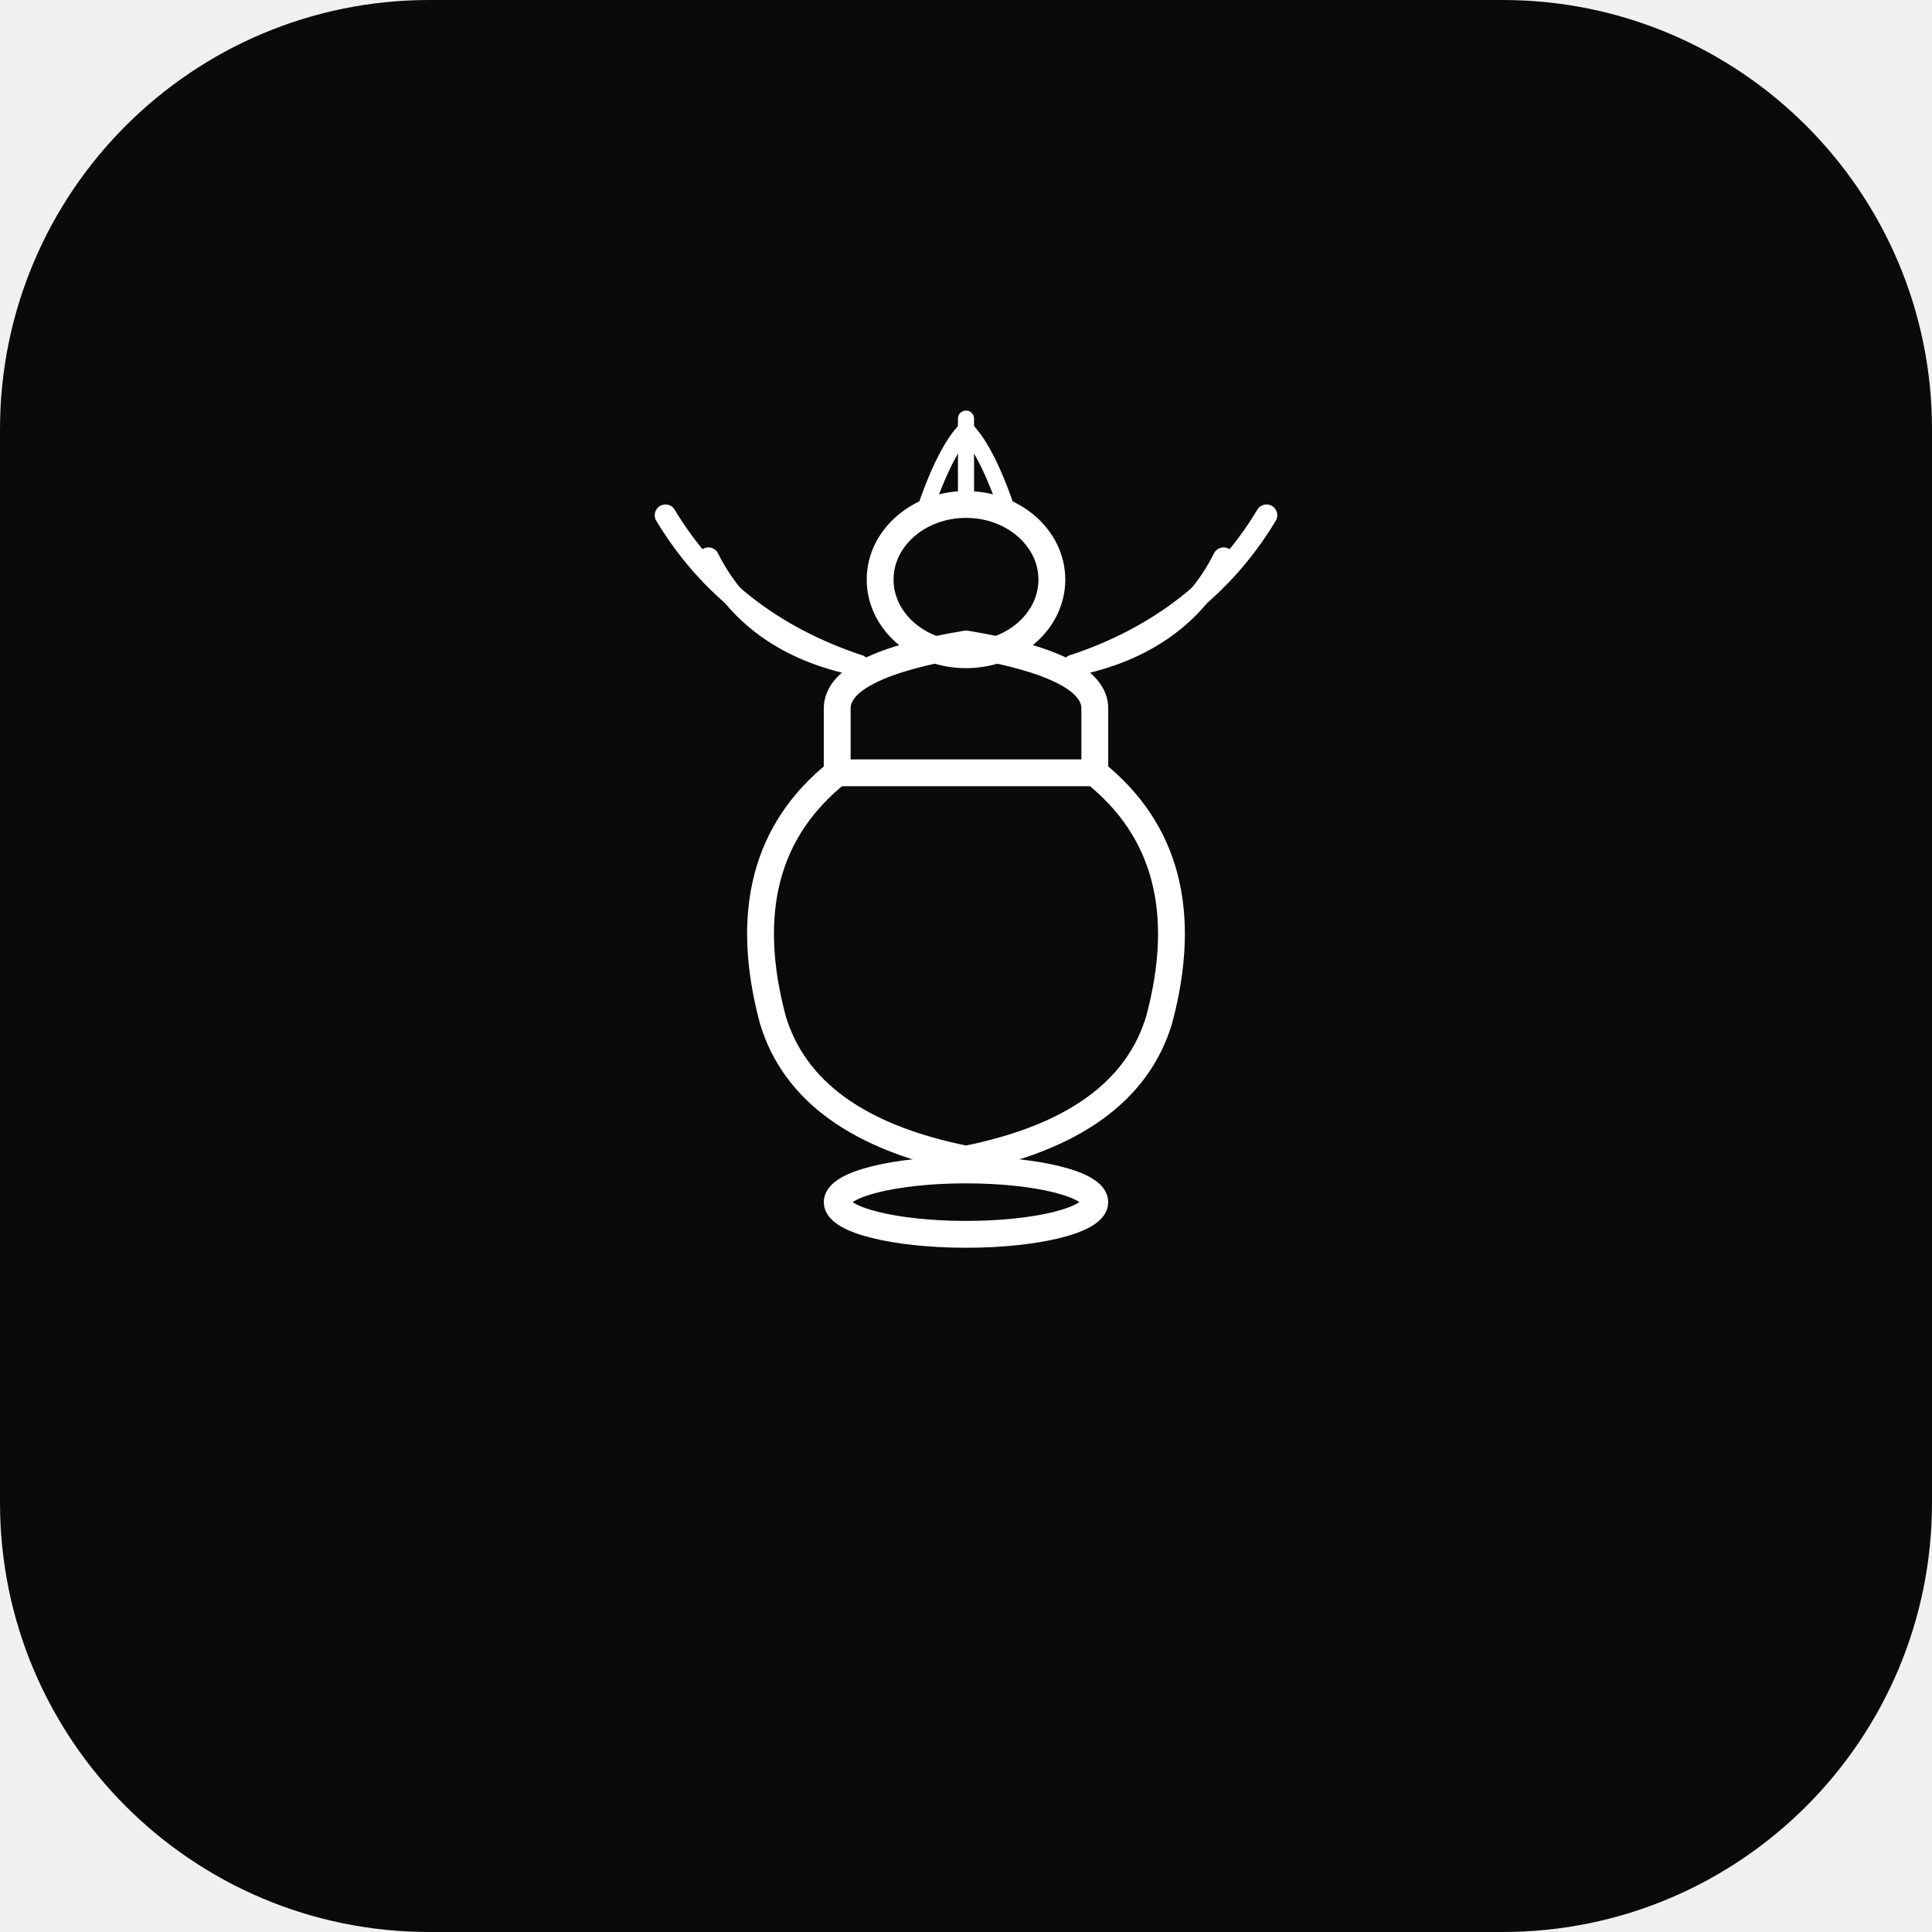
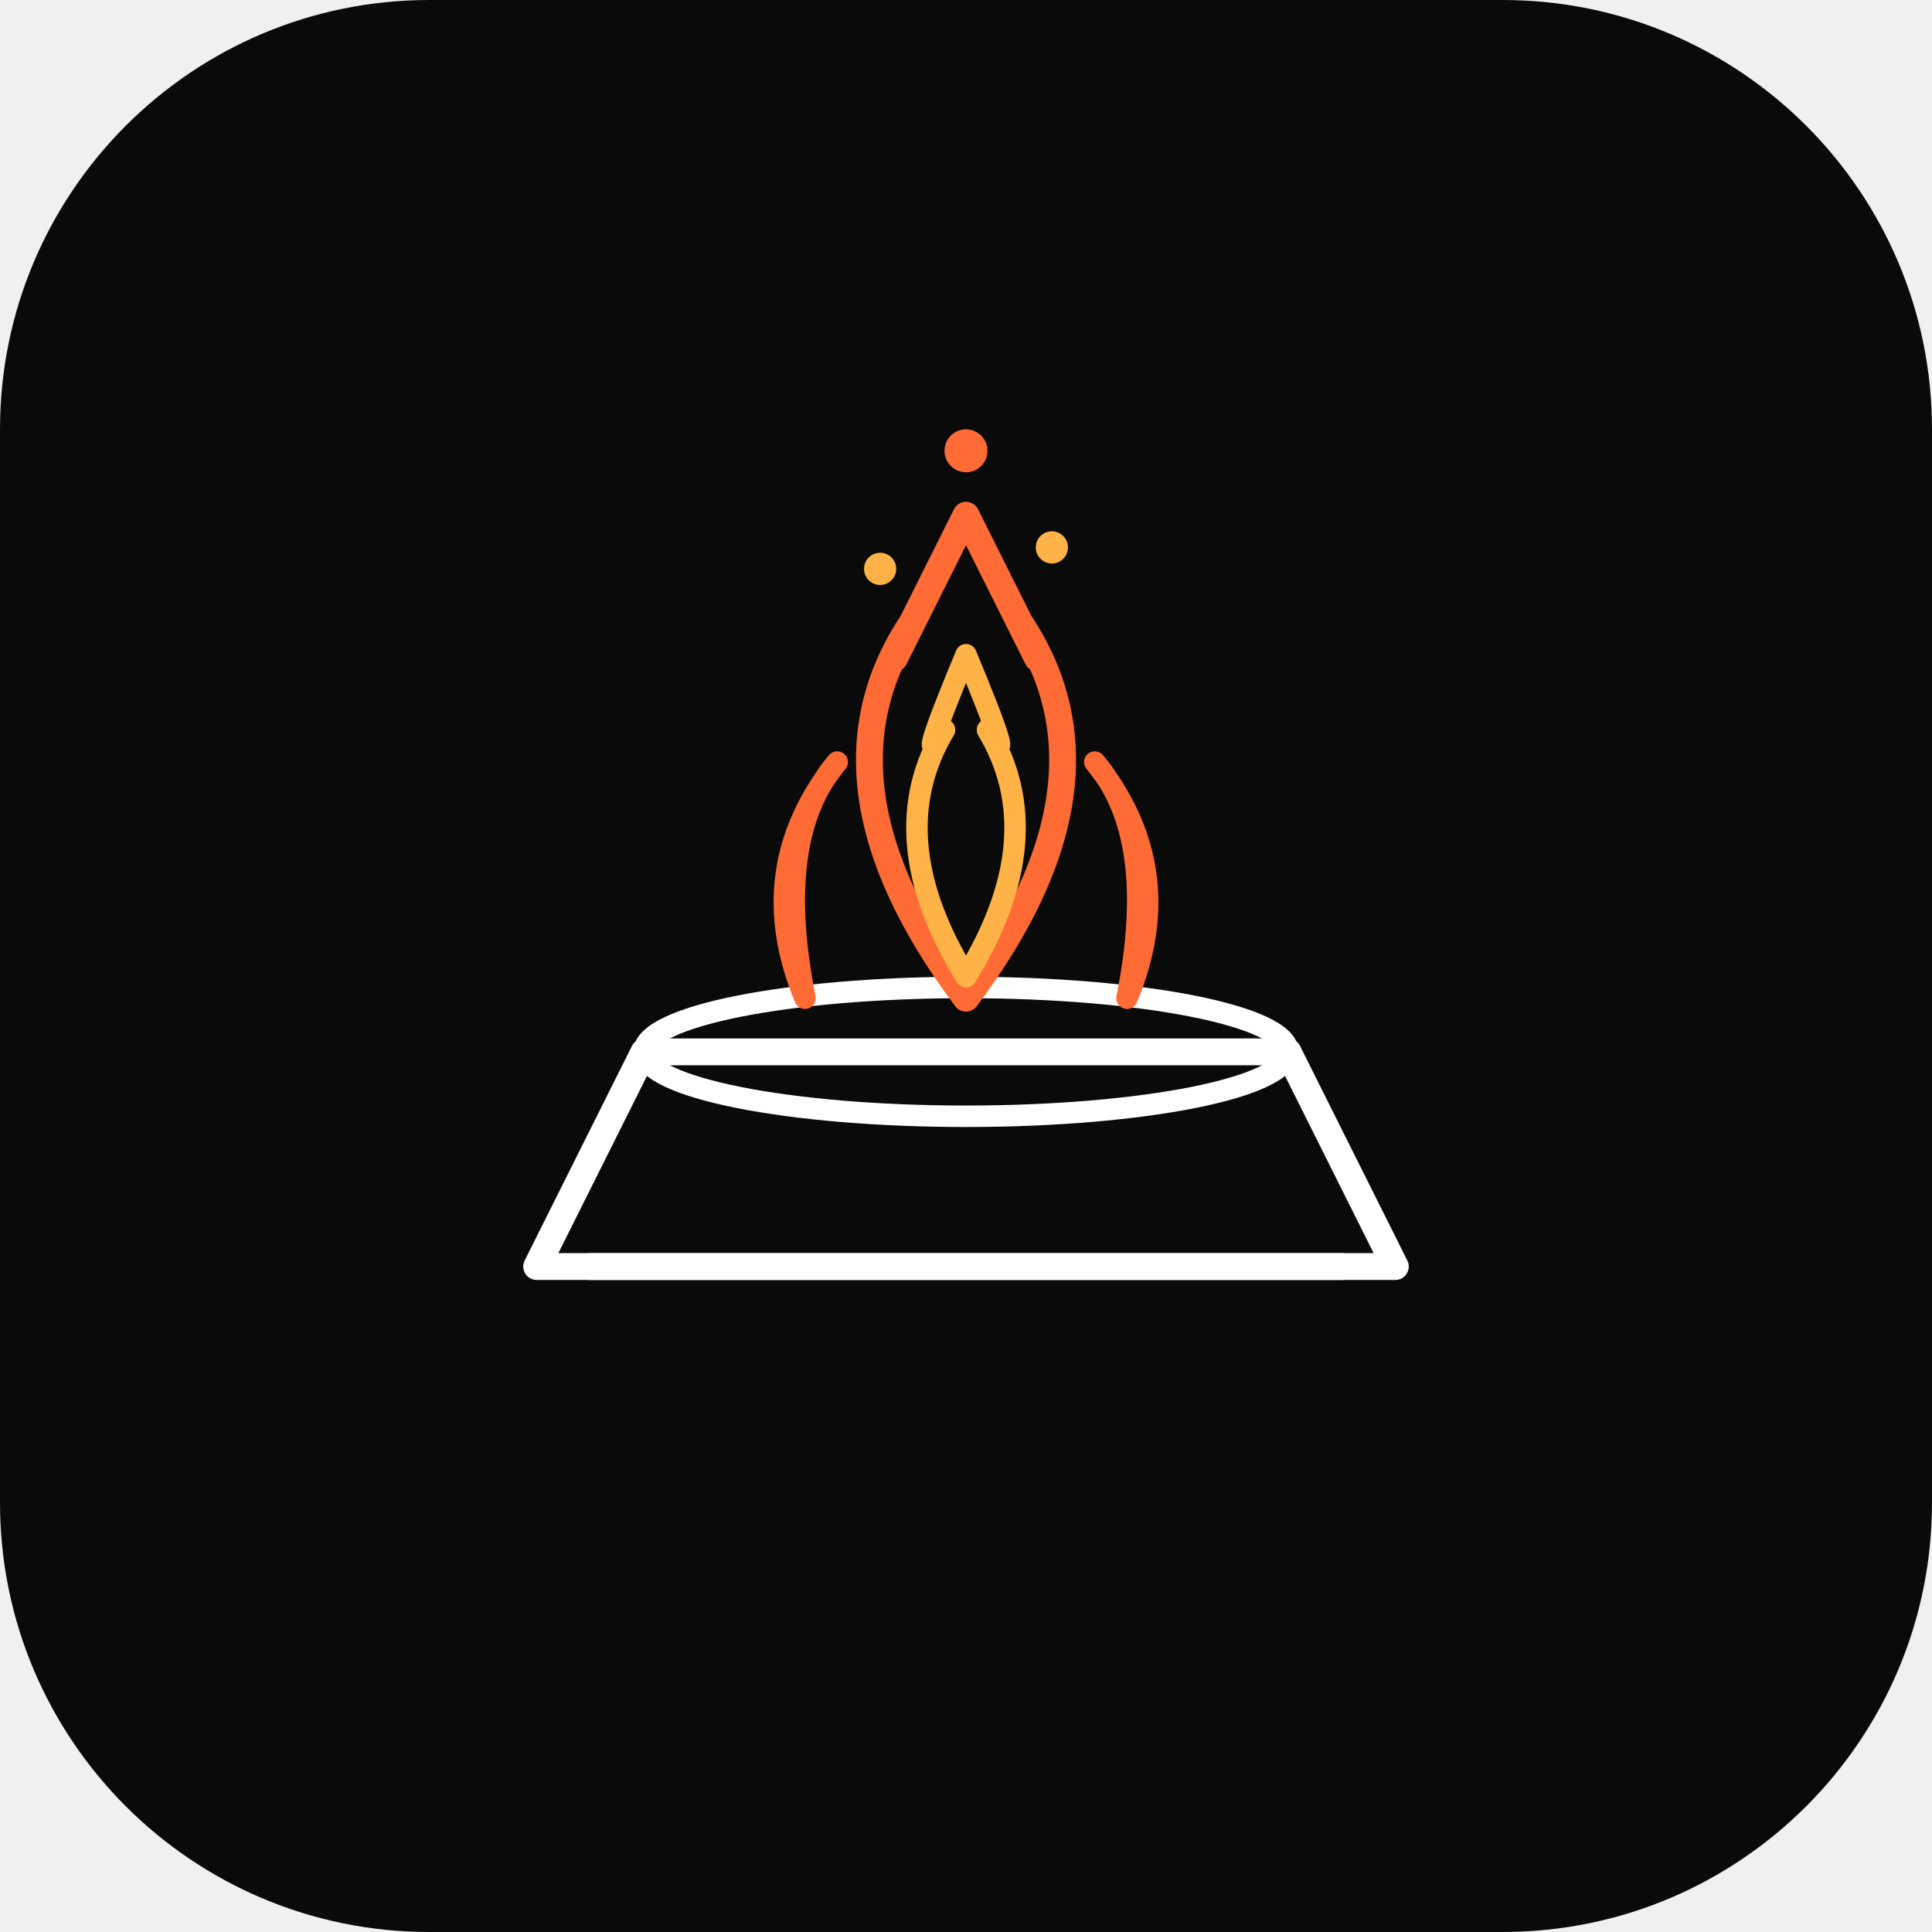
<svg xmlns="http://www.w3.org/2000/svg" viewBox="0 0 180 180" fill="none">
  <rect width="180" height="180" rx="40" fill="#0a0a0a" />
-   <g transform="translate(40, 30)" stroke="white" stroke-linecap="round" stroke-linejoin="round" fill="none">
-     <ellipse cx="50" cy="82" rx="12" ry="3" stroke-width="2.5" />
-     <path d="M32 65 Q28 50, 38 42 L62 42 Q72 50, 68 65 Q65 75, 50 78 Q35 75, 32 65Z" stroke-width="2.5" />
-     <path d="M38 42 L38 36 Q38 32, 50 30 Q62 32, 62 36 L62 42" stroke-width="2.5" />
-     <path d="M40 32 Q28 28, 22 18" stroke-width="2" />
-     <path d="M40 32 Q30 30, 26 22" stroke-width="2" />
-     <path d="M60 32 Q72 28, 78 18" stroke-width="2" />
-     <path d="M60 32 Q70 30, 74 22" stroke-width="2" />
-     <ellipse cx="50" cy="24" rx="8" ry="7" stroke-width="2.5" />
-     <path d="M46 18 Q48 12, 50 10" stroke-width="1.5" />
-     <path d="M50 17 L50 9" stroke-width="1.5" />
-     <path d="M54 18 Q52 12, 50 10" stroke-width="1.5" />
+   <g transform="translate(42, 28)">
+     <path d="M8 90 L18 70 L78 70 L88 90 Z" stroke="white" stroke-width="2.5" fill="none" stroke-linecap="round" stroke-linejoin="round" />
+     <path d="M13 90 L83 90" stroke="white" stroke-width="2.5" stroke-linecap="round" />
+     <ellipse cx="48" cy="70" rx="30" ry="6" stroke="white" stroke-width="2" fill="none" />
+     <path d="M48 65 Q63 45, 53 30 Q58 40, 48 20 Q38 40, 43 30 Q33 45, 48 65" stroke="#ff6b35" stroke-width="2.5" fill="none" stroke-linecap="round" stroke-linejoin="round" />
+     <path d="M48 63 Q56 50, 50 40 Q53 45, 48 33 Q43 45, 46 40 Q40 50, 48 63" stroke="#ffb347" stroke-width="2" fill="none" stroke-linecap="round" stroke-linejoin="round" />
+     <path d="M33 65 Q28 53, 36 43 Q30 50, 33 65" stroke="#ff6b35" stroke-width="2" fill="none" stroke-linecap="round" stroke-linejoin="round" />
+     <path d="M63 65 Q68 53, 60 43 Q66 50, 63 65" stroke="#ff6b35" stroke-width="2" fill="none" stroke-linecap="round" stroke-linejoin="round" />
+     <circle cx="40" cy="25" r="1.5" fill="#ffb347" />
+     <circle cx="56" cy="23" r="1.5" fill="#ffb347" />
+     <circle cx="48" cy="14" r="2" fill="#ff6b35" />
  </g>
</svg>
